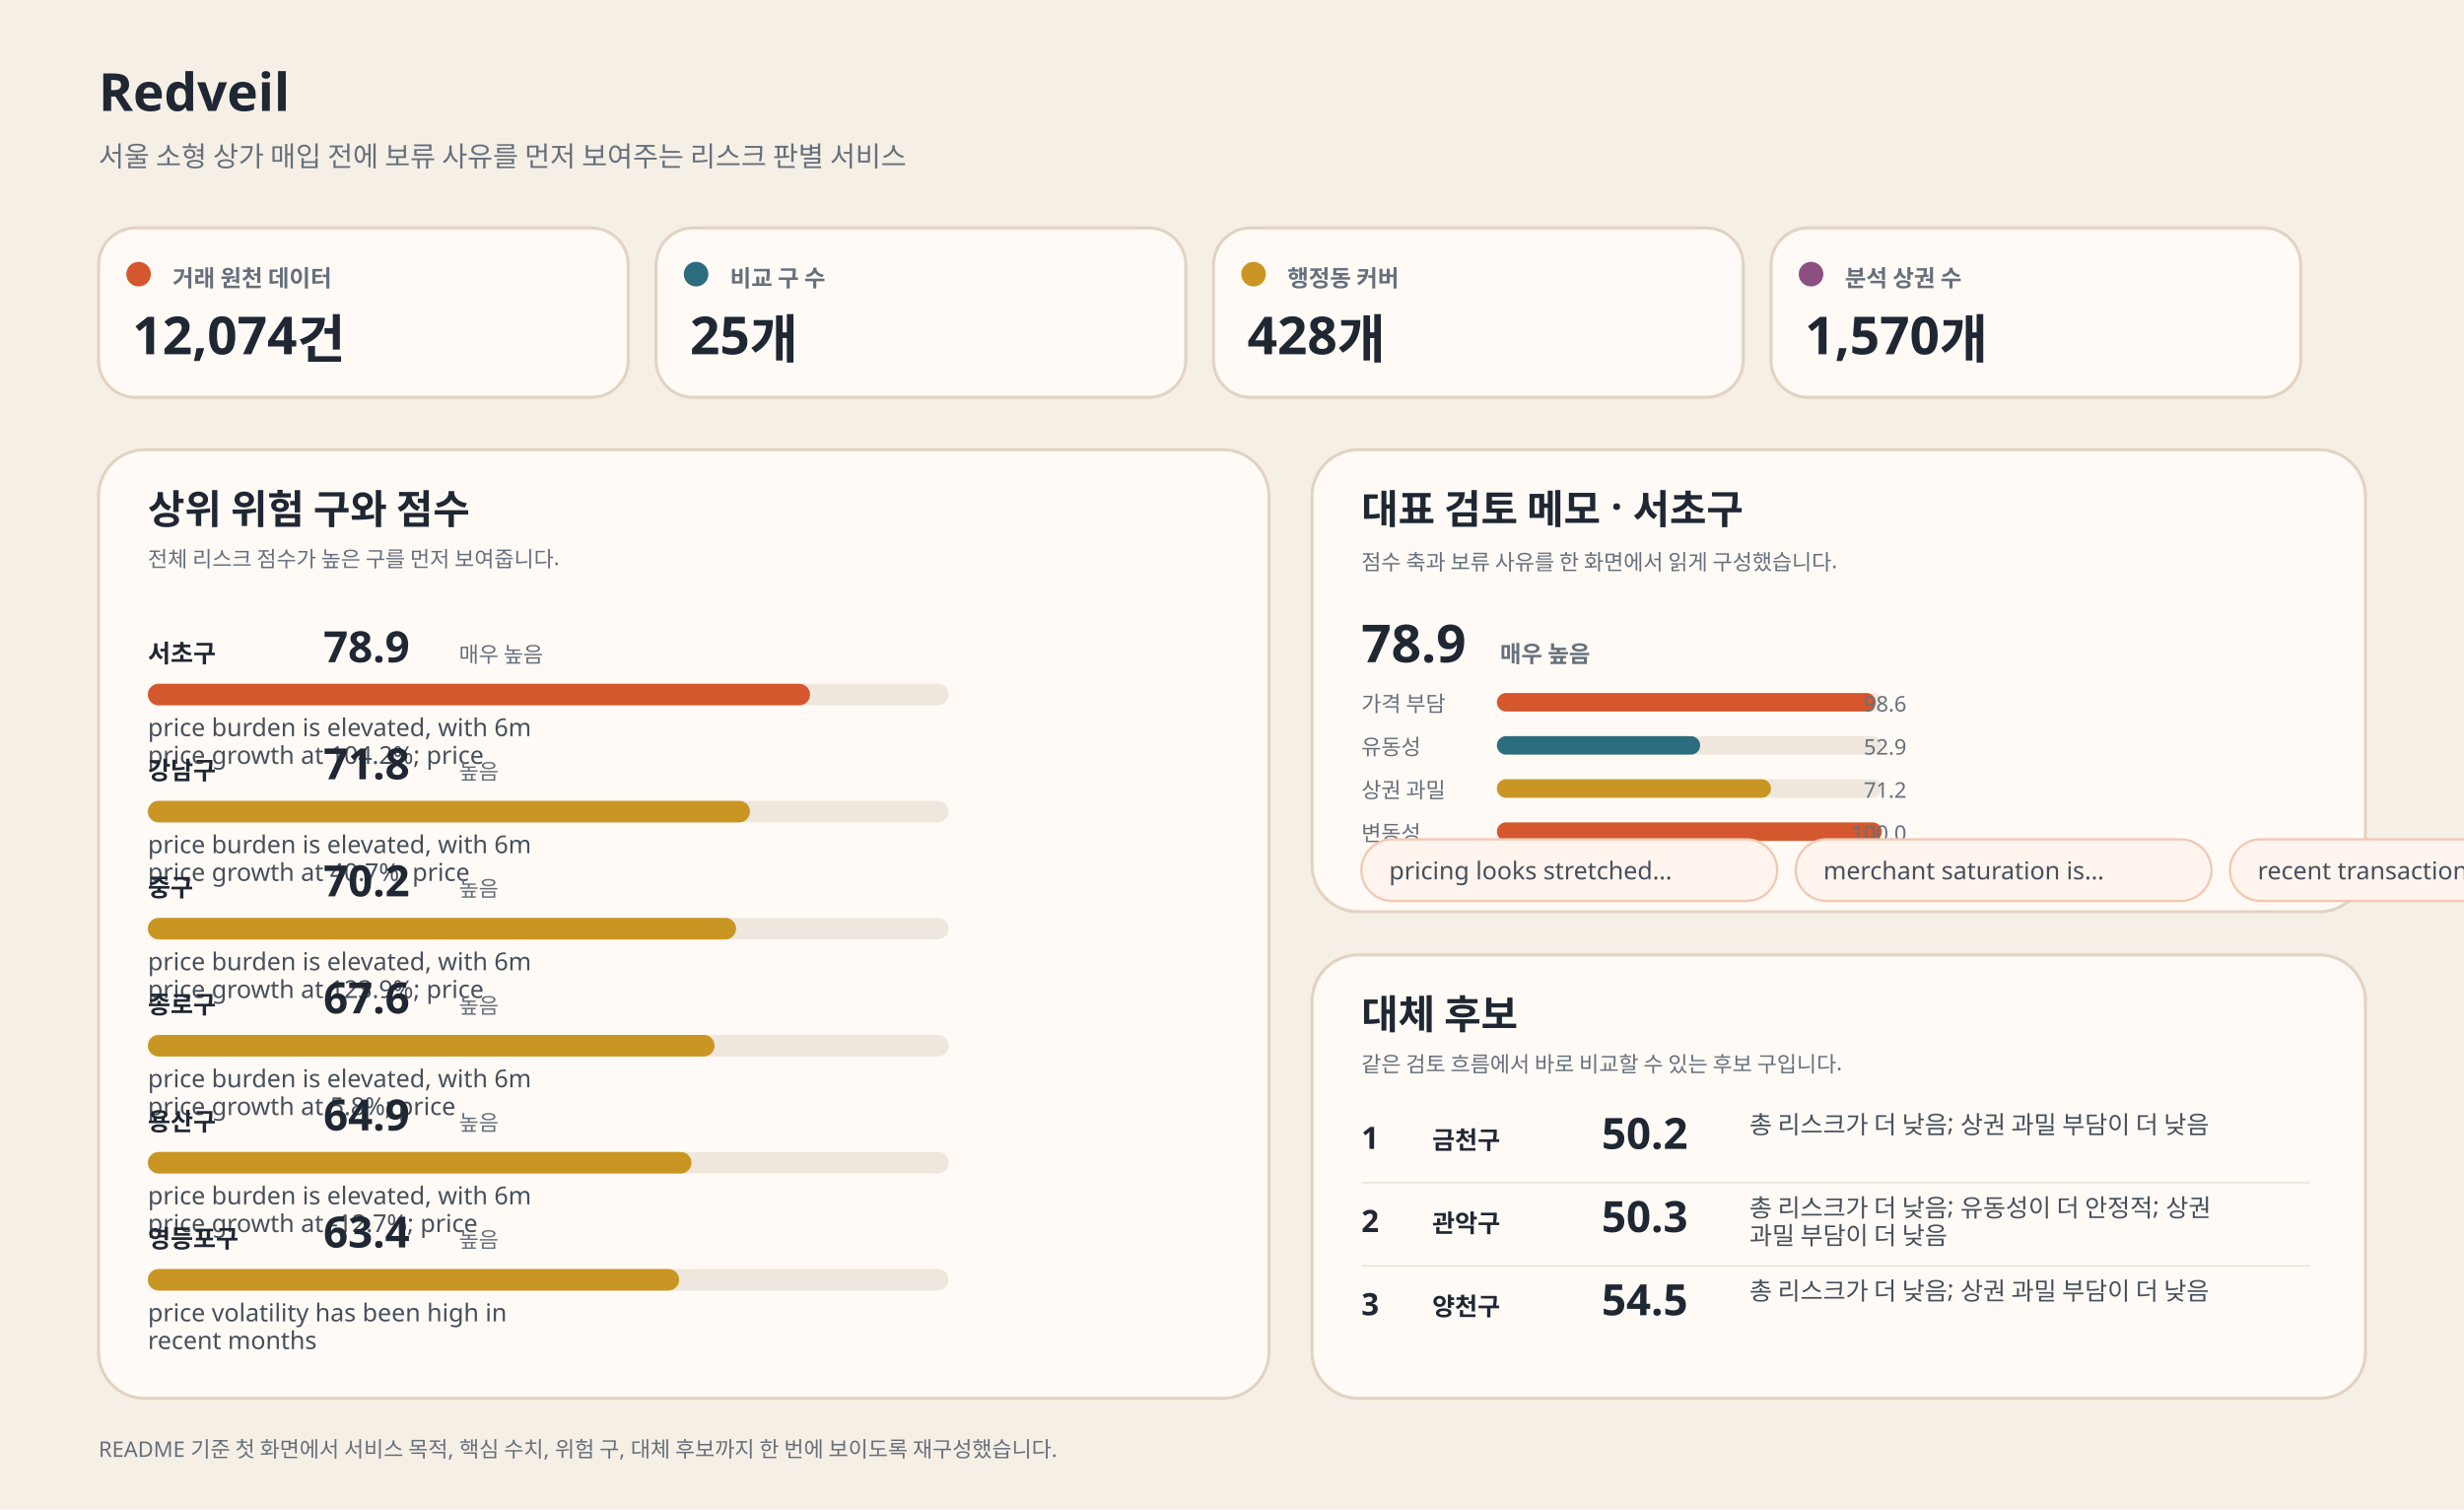
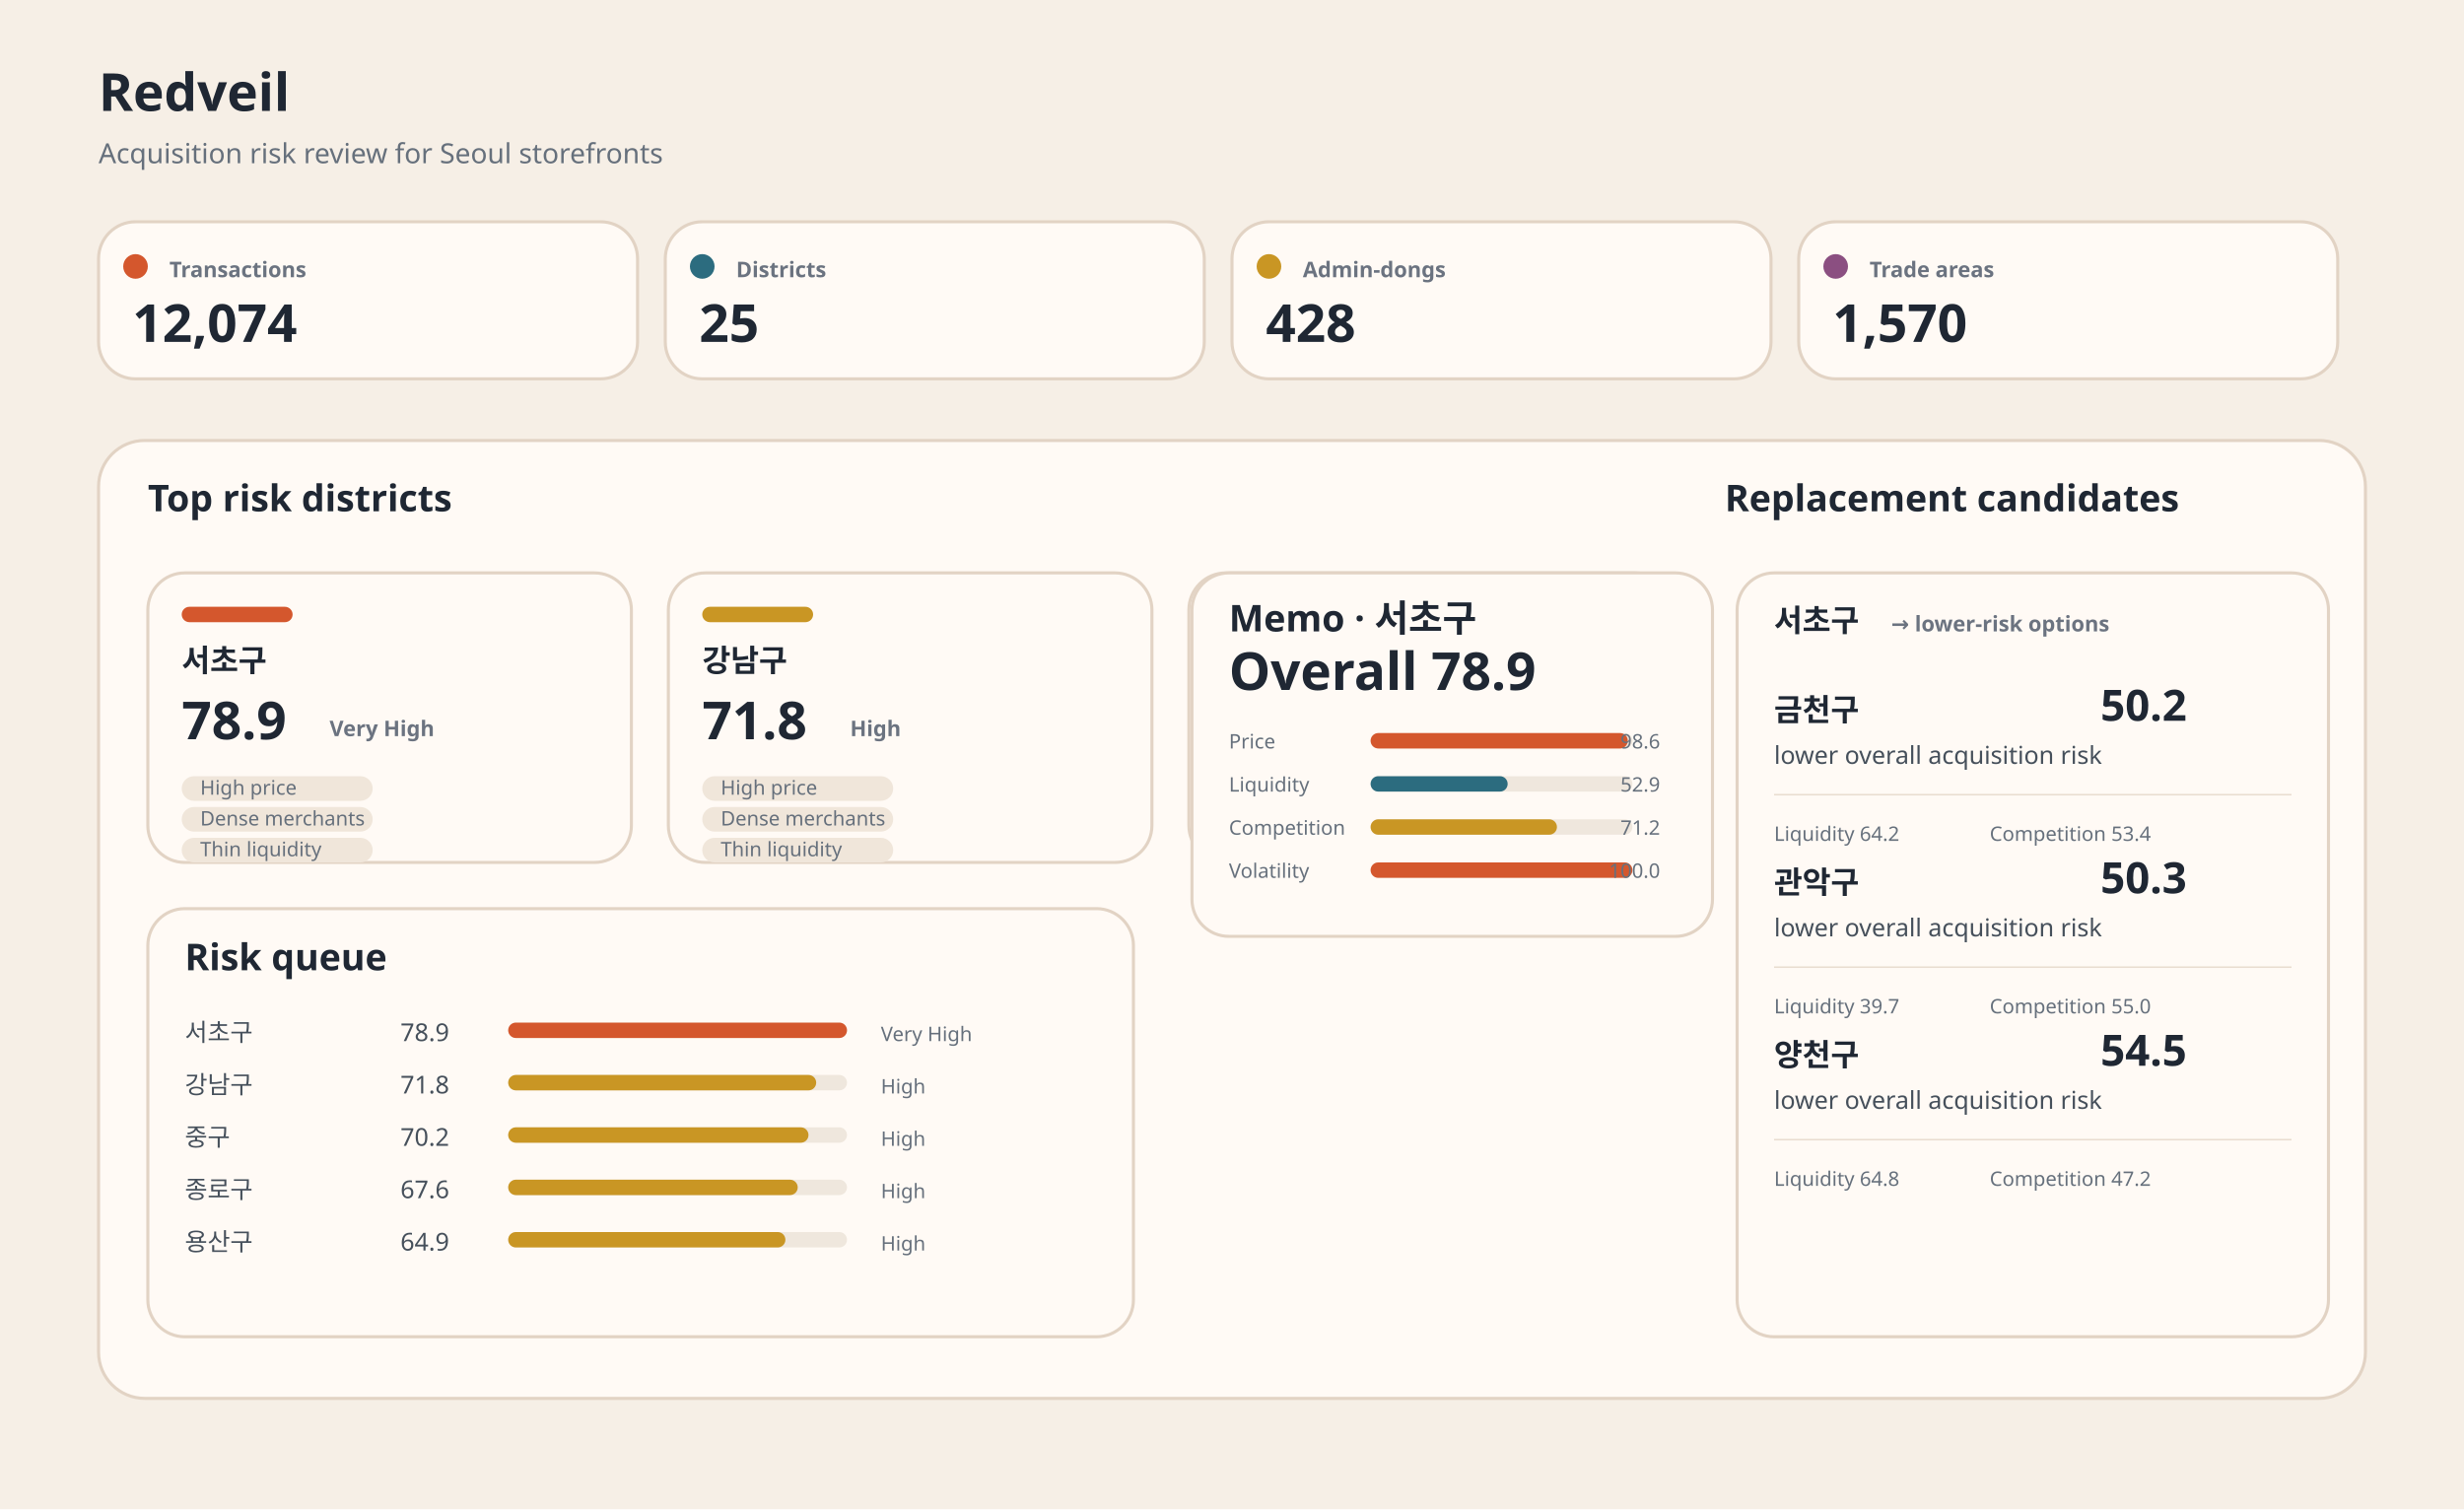
<svg xmlns="http://www.w3.org/2000/svg" width="1600" height="980" viewBox="0 0 1600 980" fill="none">
  <style>
-           .bg { fill: #f6efe6; }
-           .panel { fill: #fffaf5; stroke: #e2d3c4; stroke-width: 2; }
-           .chip { fill: #fff4ee; stroke: #f2c8b5; stroke-width: 1.5; }
-           .title { font: 700 34px 'Segoe UI', 'Apple SD Gothic Neo', sans-serif; fill: #1f2733; }
-           .subtitle { font: 500 18px 'Segoe UI', 'Apple SD Gothic Neo', sans-serif; fill: #66707c; }
-           .h2 { font: 700 26px 'Segoe UI', 'Apple SD Gothic Neo', sans-serif; fill: #1f2733; }
-           .label { font: 600 15px 'Segoe UI', 'Apple SD Gothic Neo', sans-serif; fill: #66707c; }
-           .metric { font: 700 34px 'Segoe UI', 'Apple SD Gothic Neo', sans-serif; fill: #1f2733; }
-           .body { font: 500 16px 'Segoe UI', 'Apple SD Gothic Neo', sans-serif; fill: #46505b; }
-           .small { font: 500 14px 'Segoe UI', 'Apple SD Gothic Neo', sans-serif; fill: #66707c; }
-           .strong { font: 700 16px 'Segoe UI', 'Apple SD Gothic Neo', sans-serif; fill: #1f2733; }
-           .score { font: 700 28px 'Segoe UI', 'Apple SD Gothic Neo', sans-serif; fill: #1f2733; }
-           .rank { font: 700 20px 'Segoe UI', 'Apple SD Gothic Neo', sans-serif; fill: #1f2733; }
-         </style>
+       .bg { fill: #f6efe6; }
+       .panel { fill: #fffaf5; stroke: #e2d3c4; stroke-width: 2; }
+       .soft { fill: #f0e6da; }
+       .title { font: 700 34px 'Segoe UI', sans-serif; fill: #1f2733; }
+       .subtitle { font: 500 18px 'Segoe UI', sans-serif; fill: #66707c; }
+       .section { font: 700 24px 'Segoe UI', sans-serif; fill: #1f2733; }
+       .label { font: 600 14px 'Segoe UI', sans-serif; fill: #6b7380; }
+       .metric { font: 700 34px 'Segoe UI', sans-serif; fill: #1f2733; }
+       .name { font: 700 20px 'Segoe UI', sans-serif; fill: #1f2733; }
+       .body { font: 500 16px 'Segoe UI', sans-serif; fill: #46505b; }
+       .small { font: 500 13px 'Segoe UI', sans-serif; fill: #66707c; }
+       .score { font: 700 28px 'Segoe UI', sans-serif; fill: #1f2733; }
+       .chipText { font: 700 13px 'Segoe UI', sans-serif; fill: #1f2733; }
+     </style>
  <rect x="0" y="0" width="1600" height="980" rx="0" class="bg" />
  <text x="64" y="72" class="title">Redveil</text>
-   <text x="64" y="108" class="subtitle">서울 소형 상가 매입 전에 보류 사유를 먼저 보여주는 리스크 판별 서비스</text>
-   <rect x="64" y="148" width="344" height="110" rx="24" class="panel" />
-   <circle cx="90" cy="178" r="8" fill="#d4572d" />
-   <text x="112" y="186" class="label">거래 원천 데이터</text>
-   <text x="86" y="230" class="metric">12,074건</text>
-   <rect x="426" y="148" width="344" height="110" rx="24" class="panel" />
-   <circle cx="452" cy="178" r="8" fill="#2c6c7f" />
-   <text x="474" y="186" class="label">비교 구 수</text>
-   <text x="448" y="230" class="metric">25개</text>
-   <rect x="788" y="148" width="344" height="110" rx="24" class="panel" />
-   <circle cx="814" cy="178" r="8" fill="#c99624" />
-   <text x="836" y="186" class="label">행정동 커버</text>
-   <text x="810" y="230" class="metric">428개</text>
-   <rect x="1150" y="148" width="344" height="110" rx="24" class="panel" />
-   <circle cx="1176" cy="178" r="8" fill="#8b4f81" />
-   <text x="1198" y="186" class="label">분석 상권 수</text>
-   <text x="1172" y="230" class="metric">1,570개</text>
-   <rect x="64" y="292" width="760" height="616" rx="30" class="panel" />
-   <text x="96" y="340" class="h2">상위 위험 구와 점수</text>
-   <text x="96" y="368" class="small">전체 리스크 점수가 높은 구를 먼저 보여줍니다.</text>
-   <text x="96" y="430" class="strong">서초구</text>
-   <text x="210" y="430" class="score">78.9</text>
-   <text x="298" y="430" class="small">매우 높음</text>
-   <rect x="96" y="444" width="520" height="14" rx="7" />
-   <rect x="96" y="444" width="520" height="14" rx="7" fill="#efe7dd" />
-   <rect x="96" y="444" width="430" height="14" rx="7" fill="#d4572d" />
-   <text x="96" y="478" class="body">price burden is elevated, with 6m</text>
-   <text x="96" y="496" class="body">price growth at 104.2%; price</text>
-   <text x="96" y="506" class="strong">강남구</text>
-   <text x="210" y="506" class="score">71.8</text>
-   <text x="298" y="506" class="small">높음</text>
-   <rect x="96" y="520" width="520" height="14" rx="7" />
-   <rect x="96" y="520" width="520" height="14" rx="7" fill="#efe7dd" />
-   <rect x="96" y="520" width="391" height="14" rx="7" fill="#c99624" />
-   <text x="96" y="554" class="body">price burden is elevated, with 6m</text>
-   <text x="96" y="572" class="body">price growth at 40.7%; price</text>
-   <text x="96" y="582" class="strong">중구</text>
-   <text x="210" y="582" class="score">70.2</text>
-   <text x="298" y="582" class="small">높음</text>
-   <rect x="96" y="596" width="520" height="14" rx="7" />
-   <rect x="96" y="596" width="520" height="14" rx="7" fill="#efe7dd" />
-   <rect x="96" y="596" width="382" height="14" rx="7" fill="#c99624" />
-   <text x="96" y="630" class="body">price burden is elevated, with 6m</text>
-   <text x="96" y="648" class="body">price growth at 123.9%; price</text>
-   <text x="96" y="658" class="strong">종로구</text>
-   <text x="210" y="658" class="score">67.6</text>
-   <text x="298" y="658" class="small">높음</text>
-   <rect x="96" y="672" width="520" height="14" rx="7" />
-   <rect x="96" y="672" width="520" height="14" rx="7" fill="#efe7dd" />
-   <rect x="96" y="672" width="368" height="14" rx="7" fill="#c99624" />
-   <text x="96" y="706" class="body">price burden is elevated, with 6m</text>
-   <text x="96" y="724" class="body">price growth at 5.8%; price</text>
-   <text x="96" y="734" class="strong">용산구</text>
-   <text x="210" y="734" class="score">64.9</text>
-   <text x="298" y="734" class="small">높음</text>
-   <rect x="96" y="748" width="520" height="14" rx="7" />
-   <rect x="96" y="748" width="520" height="14" rx="7" fill="#efe7dd" />
-   <rect x="96" y="748" width="353" height="14" rx="7" fill="#c99624" />
-   <text x="96" y="782" class="body">price burden is elevated, with 6m</text>
-   <text x="96" y="800" class="body">price growth at -12.7%; price</text>
-   <text x="96" y="810" class="strong">영등포구</text>
-   <text x="210" y="810" class="score">63.4</text>
-   <text x="298" y="810" class="small">높음</text>
-   <rect x="96" y="824" width="520" height="14" rx="7" />
-   <rect x="96" y="824" width="520" height="14" rx="7" fill="#efe7dd" />
-   <rect x="96" y="824" width="345" height="14" rx="7" fill="#c99624" />
-   <text x="96" y="858" class="body">price volatility has been high in</text>
-   <text x="96" y="876" class="body">recent months</text>
-   <rect x="852" y="292" width="684" height="300" rx="30" class="panel" />
-   <text x="884" y="340" class="h2">대표 검토 메모 · 서초구</text>
-   <text x="884" y="370" class="small">점수 축과 보류 사유를 한 화면에서 읽게 구성했습니다.</text>
-   <text x="884" y="430" class="metric">78.9</text>
-   <text x="974" y="430" class="label">매우 높음</text>
-   <text x="884" y="462" class="small">가격 부담</text>
-   <rect x="972" y="450" width="250" height="12" rx="6" fill="#efe7dd" />
-   <rect x="972" y="450" width="246" height="12" rx="6" fill="#d4572d" />
-   <text x="1238" y="462" class="small" text-anchor="end">98.6</text>
-   <text x="884" y="490" class="small">유동성</text>
-   <rect x="972" y="478" width="250" height="12" rx="6" fill="#efe7dd" />
-   <rect x="972" y="478" width="132" height="12" rx="6" fill="#2c6c7f" />
-   <text x="1238" y="490" class="small" text-anchor="end">52.9</text>
-   <text x="884" y="518" class="small">상권 과밀</text>
-   <rect x="972" y="506" width="250" height="12" rx="6" fill="#efe7dd" />
-   <rect x="972" y="506" width="178" height="12" rx="6" fill="#c99624" />
-   <text x="1238" y="518" class="small" text-anchor="end">71.2</text>
-   <text x="884" y="546" class="small">변동성</text>
-   <rect x="972" y="534" width="250" height="12" rx="6" fill="#efe7dd" />
-   <rect x="972" y="534" width="250" height="12" rx="6" fill="#d4572d" />
-   <text x="1238" y="546" class="small" text-anchor="end">100.0</text>
-   <rect x="884" y="545" width="270" height="40" rx="20" class="chip" />
-   <text x="902" y="571" class="body">pricing looks stretched…</text>
-   <rect x="1166" y="545" width="270" height="40" rx="20" class="chip" />
-   <text x="1184" y="571" class="body">merchant saturation is…</text>
-   <rect x="1448" y="545" width="270" height="40" rx="20" class="chip" />
-   <text x="1466" y="571" class="body">recent transaction pric…</text>
-   <rect x="852" y="620" width="684" height="288" rx="30" class="panel" />
-   <text x="884" y="668" class="h2">대체 후보</text>
-   <text x="884" y="696" class="small">같은 검토 흐름에서 바로 비교할 수 있는 후보 구입니다.</text>
-   <text x="884" y="746" class="rank">1</text>
-   <text x="930" y="746" class="strong">금천구</text>
-   <text x="1040" y="746" class="score">50.2</text>
-   <text x="1136" y="736" class="body">총 리스크가 더 낮음; 상권 과밀 부담이 더 낮음</text>
-   <line x1="884" y1="768" x2="1500" y2="768" stroke="#ede2d6" />
-   <text x="884" y="800" class="rank">2</text>
-   <text x="930" y="800" class="strong">관악구</text>
-   <text x="1040" y="800" class="score">50.3</text>
-   <text x="1136" y="790" class="body">총 리스크가 더 낮음; 유동성이 더 안정적; 상권</text>
-   <text x="1136" y="808" class="body">과밀 부담이 더 낮음</text>
-   <line x1="884" y1="822" x2="1500" y2="822" stroke="#ede2d6" />
-   <text x="884" y="854" class="rank">3</text>
-   <text x="930" y="854" class="strong">양천구</text>
-   <text x="1040" y="854" class="score">54.5</text>
-   <text x="1136" y="844" class="body">총 리스크가 더 낮음; 상권 과밀 부담이 더 낮음</text>
-   <text x="64" y="946" class="small">README 기준 첫 화면에서 서비스 목적, 핵심 수치, 위험 구, 대체 후보까지 한 번에 보이도록 재구성했습니다.</text>
+   <text x="64" y="106" class="subtitle">Acquisition risk review for Seoul storefronts</text>
+   <rect x="64" y="144" width="350" height="102" rx="24" class="panel" />
+   <circle cx="88" cy="173" r="8" fill="#d4572d" />
+   <text x="110" y="180" class="label">Transactions</text>
+   <text x="86" y="222" class="metric">12,074</text>
+   <rect x="432" y="144" width="350" height="102" rx="24" class="panel" />
+   <circle cx="456" cy="173" r="8" fill="#2c6c7f" />
+   <text x="478" y="180" class="label">Districts</text>
+   <text x="454" y="222" class="metric">25</text>
+   <rect x="800" y="144" width="350" height="102" rx="24" class="panel" />
+   <circle cx="824" cy="173" r="8" fill="#c99624" />
+   <text x="846" y="180" class="label">Admin-dongs</text>
+   <text x="822" y="222" class="metric">428</text>
+   <rect x="1168" y="144" width="350" height="102" rx="24" class="panel" />
+   <circle cx="1192" cy="173" r="8" fill="#8b4f81" />
+   <text x="1214" y="180" class="label">Trade areas</text>
+   <text x="1190" y="222" class="metric">1,570</text>
+   <rect x="64" y="286" width="1472" height="622" rx="30" class="panel" />
+   <text x="96" y="332" class="section">Top risk districts</text>
+   <text x="1120" y="332" class="section">Replacement candidates</text>
+   <rect x="96" y="372" width="314" height="188" rx="24" class="panel" />
+   <rect x="118" y="394" width="72" height="10" rx="5" fill="#d4572d" />
+   <text x="118" y="436" class="name">서초구</text>
+   <text x="118" y="480" class="metric">78.9</text>
+   <text x="214" y="478" class="label">Very High</text>
+   <rect x="118" y="504" width="124" height="16" rx="8" class="soft" />
+   <text x="130" y="516" class="small">High price</text>
+   <rect x="118" y="524" width="124" height="16" rx="8" class="soft" />
+   <text x="130" y="536" class="small">Dense merchants</text>
+   <rect x="118" y="544" width="124" height="16" rx="8" class="soft" />
+   <text x="130" y="556" class="small">Thin liquidity</text>
+   <rect x="434" y="372" width="314" height="188" rx="24" class="panel" />
+   <rect x="456" y="394" width="72" height="10" rx="5" fill="#c99624" />
+   <text x="456" y="436" class="name">강남구</text>
+   <text x="456" y="480" class="metric">71.8</text>
+   <text x="552" y="478" class="label">High</text>
+   <rect x="456" y="504" width="124" height="16" rx="8" class="soft" />
+   <text x="468" y="516" class="small">High price</text>
+   <rect x="456" y="524" width="124" height="16" rx="8" class="soft" />
+   <text x="468" y="536" class="small">Dense merchants</text>
+   <rect x="456" y="544" width="124" height="16" rx="8" class="soft" />
+   <text x="468" y="556" class="small">Thin liquidity</text>
+   <rect x="772" y="372" width="314" height="188" rx="24" class="panel" />
+   <rect x="794" y="394" width="72" height="10" rx="5" fill="#c99624" />
+   <text x="794" y="436" class="name">중구</text>
+   <text x="794" y="480" class="metric">70.2</text>
+   <text x="890" y="478" class="label">High</text>
+   <rect x="794" y="504" width="124" height="16" rx="8" class="soft" />
+   <text x="806" y="516" class="small">High price</text>
+   <rect x="794" y="524" width="124" height="16" rx="8" class="soft" />
+   <text x="806" y="536" class="small">Thin liquidity</text>
+   <rect x="96" y="590" width="640" height="278" rx="24" class="panel" />
+   <text x="120" y="630" class="section">Risk queue</text>
+   <text x="120" y="676" class="body">서초구</text>
+   <text x="260" y="676" class="body">78.9</text>
+   <rect x="330" y="664" width="220" height="10" rx="5" fill="#efe7dd" />
+   <rect x="330" y="664" width="220" height="10" rx="5" fill="#d4572d" />
+   <text x="572" y="676" class="small">Very High</text>
+   <text x="120" y="710" class="body">강남구</text>
+   <text x="260" y="710" class="body">71.8</text>
+   <rect x="330" y="698" width="220" height="10" rx="5" fill="#efe7dd" />
+   <rect x="330" y="698" width="200" height="10" rx="5" fill="#c99624" />
+   <text x="572" y="710" class="small">High</text>
+   <text x="120" y="744" class="body">중구</text>
+   <text x="260" y="744" class="body">70.2</text>
+   <rect x="330" y="732" width="220" height="10" rx="5" fill="#efe7dd" />
+   <rect x="330" y="732" width="195" height="10" rx="5" fill="#c99624" />
+   <text x="572" y="744" class="small">High</text>
+   <text x="120" y="778" class="body">종로구</text>
+   <text x="260" y="778" class="body">67.6</text>
+   <rect x="330" y="766" width="220" height="10" rx="5" fill="#efe7dd" />
+   <rect x="330" y="766" width="188" height="10" rx="5" fill="#c99624" />
+   <text x="572" y="778" class="small">High</text>
+   <text x="120" y="812" class="body">용산구</text>
+   <text x="260" y="812" class="body">64.9</text>
+   <rect x="330" y="800" width="220" height="10" rx="5" fill="#efe7dd" />
+   <rect x="330" y="800" width="180" height="10" rx="5" fill="#c99624" />
+   <text x="572" y="812" class="small">High</text>
+   <rect x="774" y="372" width="338" height="236" rx="24" class="panel" />
+   <text x="798" y="410" class="section">Memo · 서초구</text>
+   <text x="798" y="448" class="metric">Overall 78.9</text>
+   <text x="798" y="486" class="small">Price</text>
+   <rect x="890" y="476" width="170" height="10" rx="5" fill="#efe7dd" />
+   <rect x="890" y="476" width="167" height="10" rx="5" fill="#d4572d" />
+   <text x="1078" y="486" class="small" text-anchor="end">98.6</text>
+   <text x="798" y="514" class="small">Liquidity</text>
+   <rect x="890" y="504" width="170" height="10" rx="5" fill="#efe7dd" />
+   <rect x="890" y="504" width="89" height="10" rx="5" fill="#2c6c7f" />
+   <text x="1078" y="514" class="small" text-anchor="end">52.9</text>
+   <text x="798" y="542" class="small">Competition</text>
+   <rect x="890" y="532" width="170" height="10" rx="5" fill="#efe7dd" />
+   <rect x="890" y="532" width="121" height="10" rx="5" fill="#c99624" />
+   <text x="1078" y="542" class="small" text-anchor="end">71.2</text>
+   <text x="798" y="570" class="small">Volatility</text>
+   <rect x="890" y="560" width="170" height="10" rx="5" fill="#efe7dd" />
+   <rect x="890" y="560" width="170" height="10" rx="5" fill="#d4572d" />
+   <text x="1078" y="570" class="small" text-anchor="end">100.0</text>
+   <rect x="1128" y="372" width="384" height="496" rx="24" class="panel" />
+   <text x="1152" y="410" class="name">서초구</text>
+   <text x="1228" y="410" class="label">→ lower-risk options</text>
+   <text x="1152" y="468" class="name">금천구</text>
+   <text x="1420" y="468" class="score" text-anchor="end">50.2</text>
+   <text x="1152" y="496" class="body">lower overall acquisition risk</text>
+   <line x1="1152" y1="516" x2="1488" y2="516" stroke="#e9ddd0" stroke-width="1" />
+   <text x="1152" y="546" class="small">Liquidity 64.2</text>
+   <text x="1292" y="546" class="small">Competition 53.4</text>
+   <text x="1152" y="580" class="name">관악구</text>
+   <text x="1420" y="580" class="score" text-anchor="end">50.3</text>
+   <text x="1152" y="608" class="body">lower overall acquisition risk</text>
+   <line x1="1152" y1="628" x2="1488" y2="628" stroke="#e9ddd0" stroke-width="1" />
+   <text x="1152" y="658" class="small">Liquidity 39.7</text>
+   <text x="1292" y="658" class="small">Competition 55.0</text>
+   <text x="1152" y="692" class="name">양천구</text>
+   <text x="1420" y="692" class="score" text-anchor="end">54.5</text>
+   <text x="1152" y="720" class="body">lower overall acquisition risk</text>
+   <line x1="1152" y1="740" x2="1488" y2="740" stroke="#e9ddd0" stroke-width="1" />
+   <text x="1152" y="770" class="small">Liquidity 64.8</text>
+   <text x="1292" y="770" class="small">Competition 47.2</text>
</svg>
